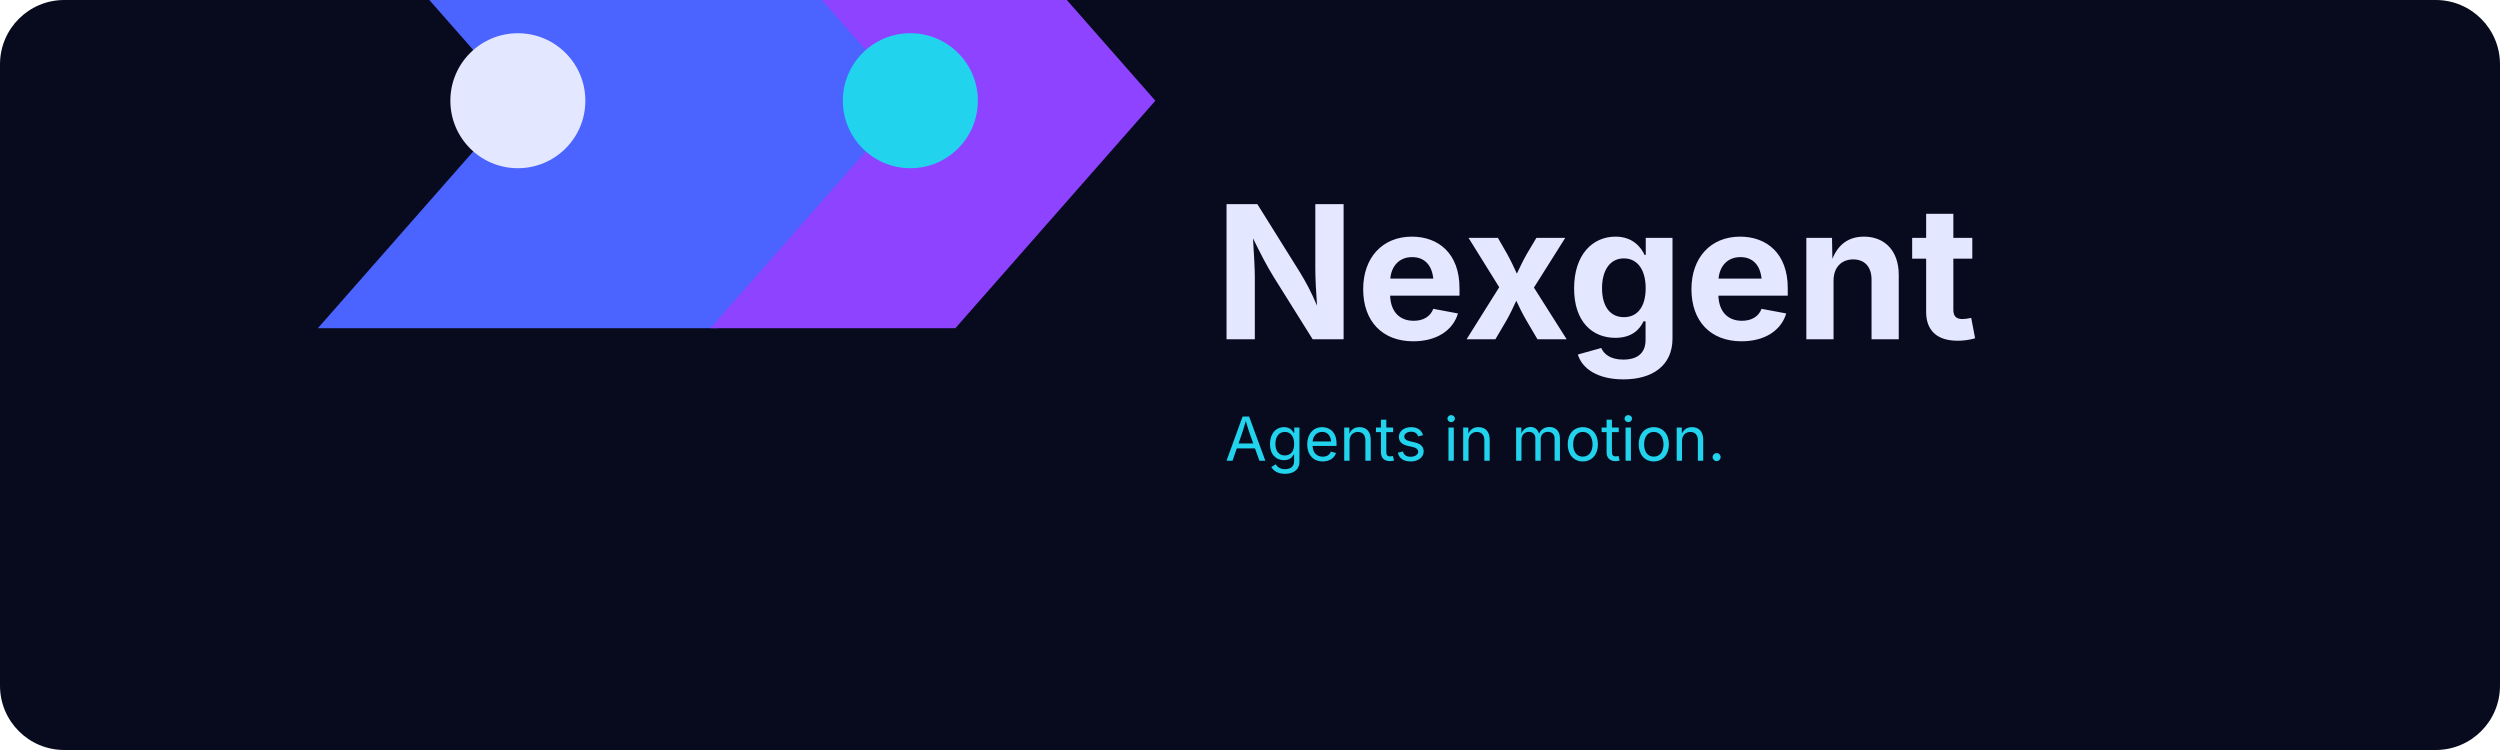
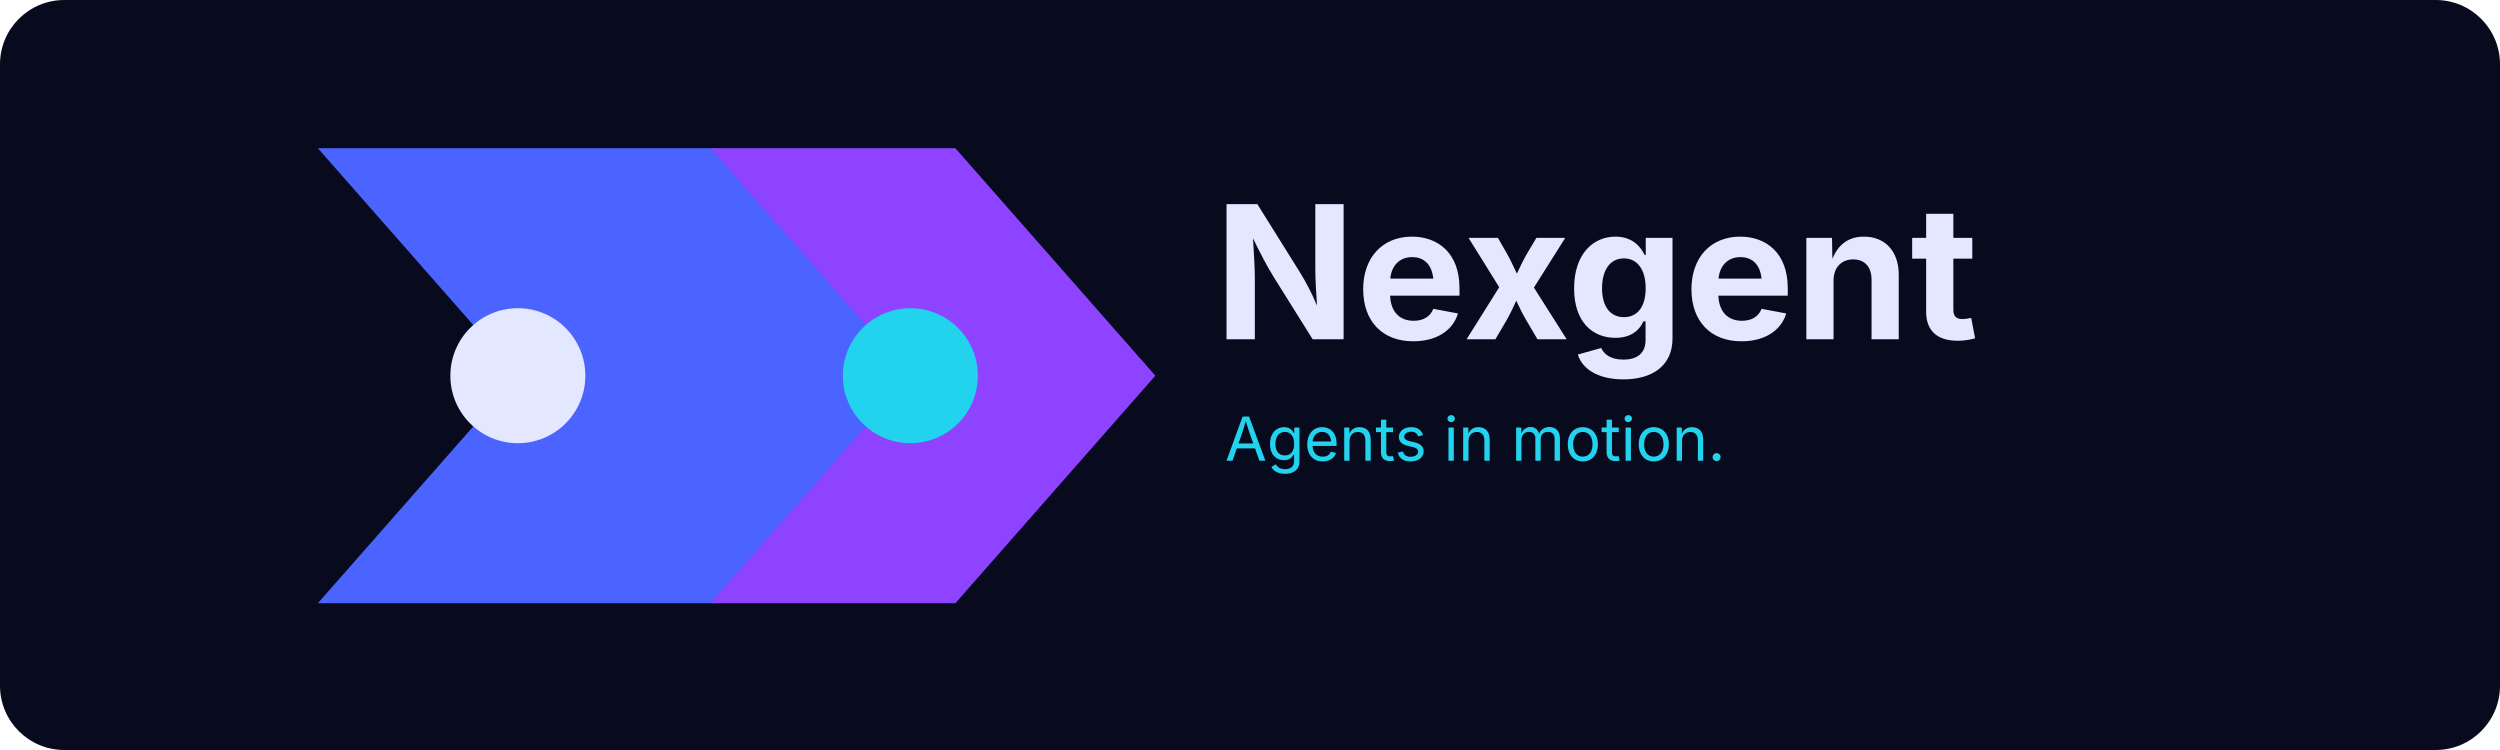
<svg xmlns="http://www.w3.org/2000/svg" viewBox="0 0 1400 420" role="img" aria-label="Nexgent Agents in motion">
  <rect width="1400" height="420" rx="36" fill="#080B1D" />
-   <g transform="translate(52,-302) scale(.7)">
+   <g transform="translate(52,-148) scale(.7)">
    <path fill="#4B63FF" d="M180 330h320l160 182-160 182H180l160-182z" />
    <path fill="#8D43FF" d="M494 330h196l160 182-160 182H494l160-182z" />
    <circle cx="340" cy="512" r="54" fill="#E3E7FF" />
    <circle cx="654" cy="512" r="54" fill="#22D3EE" />
  </g>
  <text x="680" y="190" font-family="-apple-system,BlinkMacSystemFont,Segoe UI,sans-serif" font-size="104" font-weight="700" fill="#E3E7FF">Nexgent</text>
  <text x="686" y="258" font-family="-apple-system,BlinkMacSystemFont,Segoe UI,sans-serif" font-size="34" fill="#22D3EE">Agents in motion.</text>
</svg>
